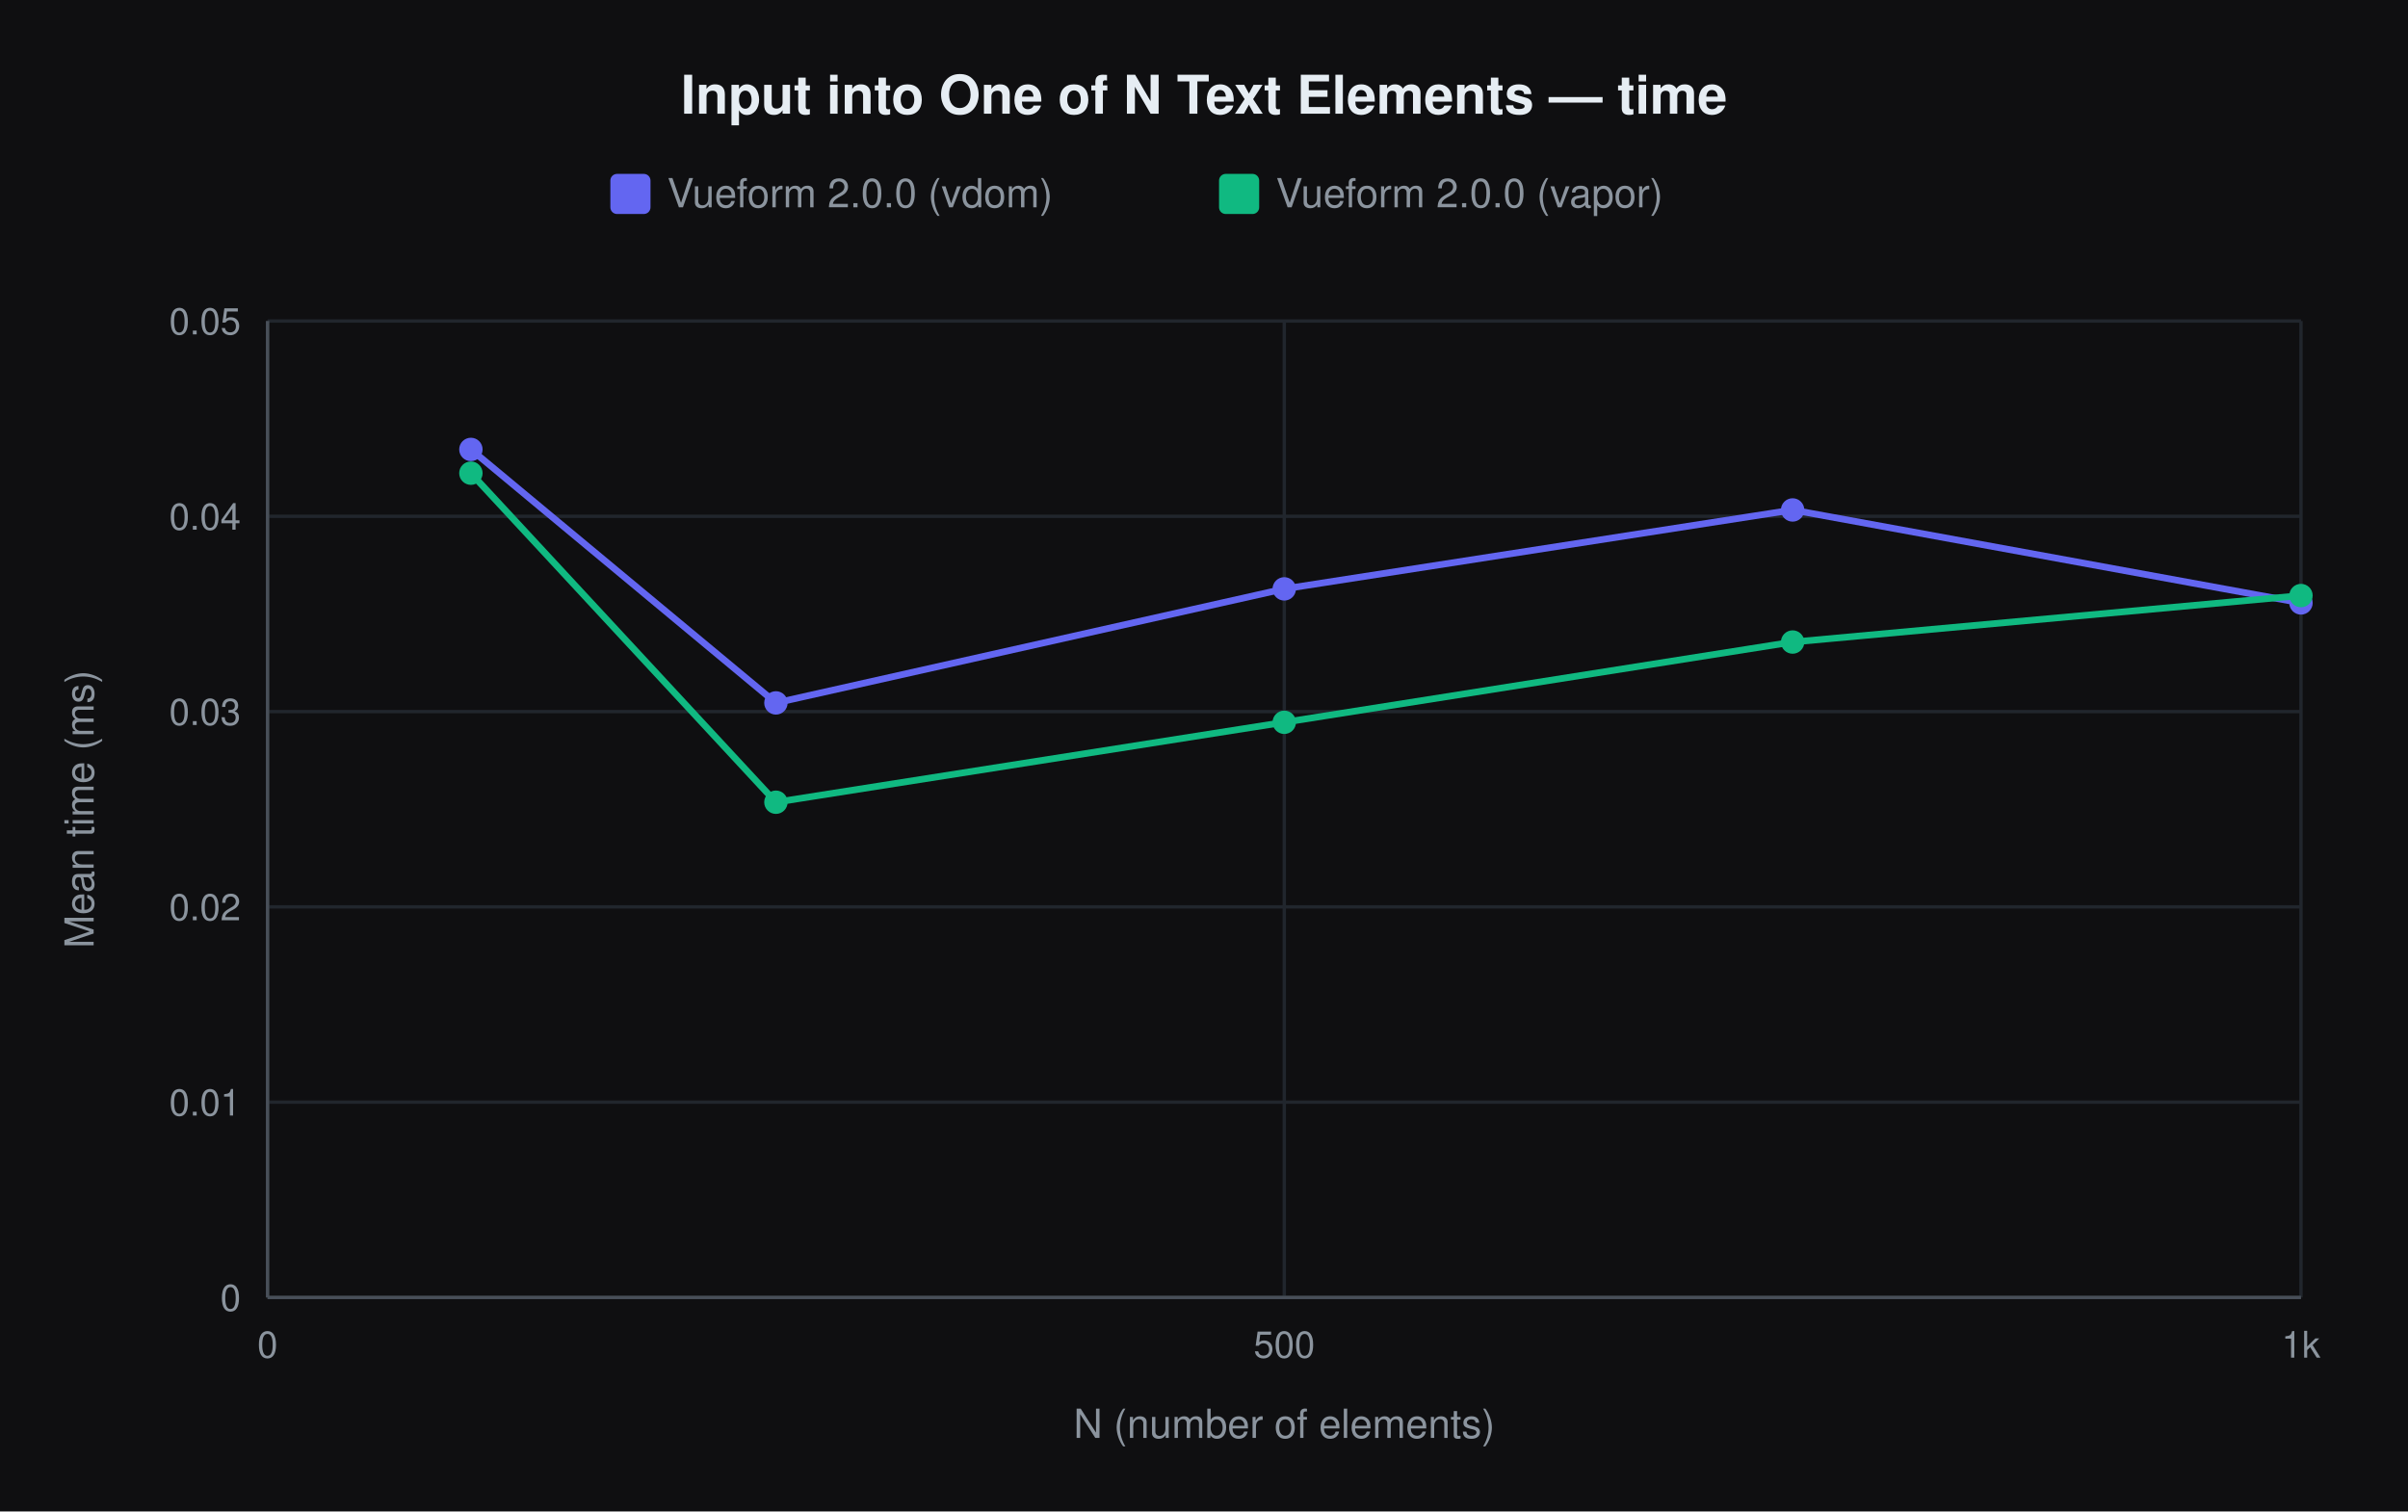
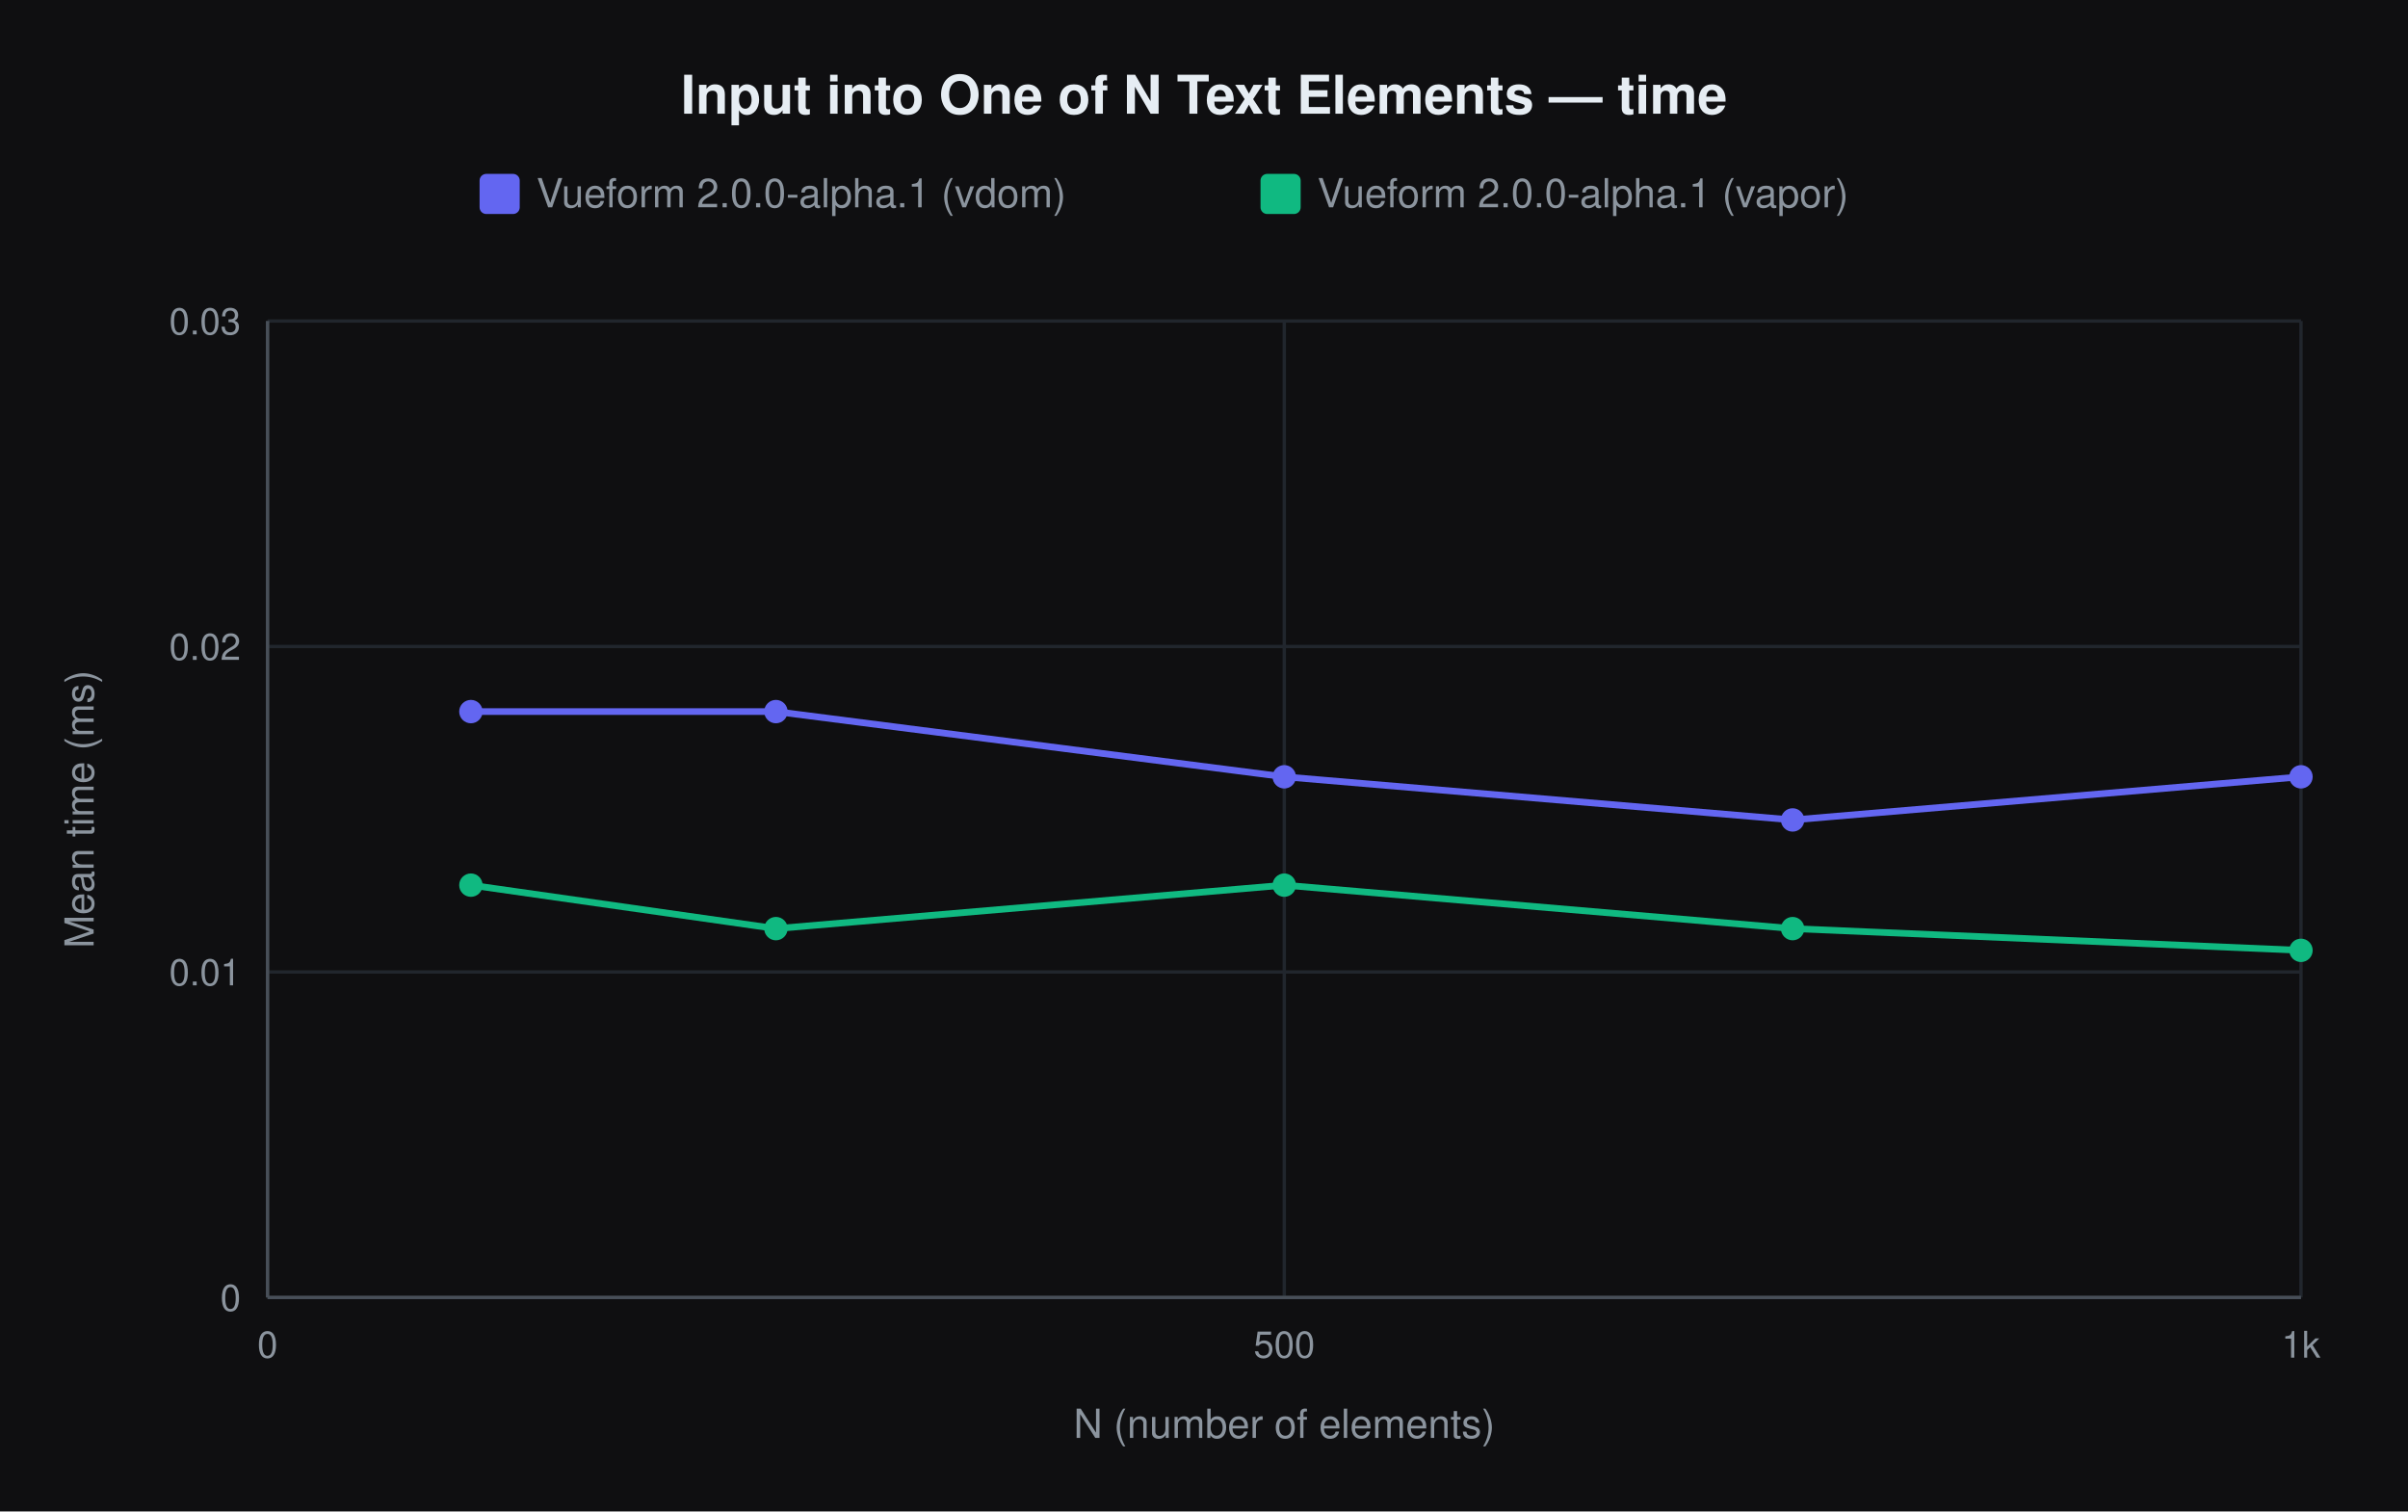
<svg xmlns="http://www.w3.org/2000/svg" width="720" height="452" viewBox="0 0 720 452" font-family="-apple-system, 'Segoe UI', Helvetica, Arial, sans-serif">
  <rect width="720" height="452" fill="#0f0f11" />
  <text x="360" y="34" font-size="16" font-weight="600" fill="#e6edf3" text-anchor="middle">Input into One of N Text Elements — time</text>
-   <rect x="182.5" y="52" width="12" height="12" rx="2" fill="#6366f1" />
-   <text x="199.5" y="62" font-size="12" fill="#8b949e">Vueform 2.0.0 (vdom)</text>
-   <rect x="364.5" y="52" width="12" height="12" rx="2" fill="#10b981" />
-   <text x="381.5" y="62" font-size="12" fill="#8b949e">Vueform 2.0.0 (vapor)</text>
+   <rect x="143.4" y="52" width="12" height="12" rx="2" fill="#6366f1" />
+   <text x="160.4" y="62" font-size="12" fill="#8b949e">Vueform 2.0.0-alpha.1 (vdom)</text>
+   <rect x="376.9" y="52" width="12" height="12" rx="2" fill="#10b981" />
+   <text x="393.9" y="62" font-size="12" fill="#8b949e">Vueform 2.0.0-alpha.1 (vapor)</text>
  <line x1="80" y1="388" x2="688" y2="388" stroke="#21262d" stroke-width="1" />
  <text x="72" y="392" font-size="11" fill="#8b949e" text-anchor="end">0</text>
-   <line x1="80" y1="329.6" x2="688" y2="329.6" stroke="#21262d" stroke-width="1" />
-   <text x="72" y="333.6" font-size="11" fill="#8b949e" text-anchor="end">0.01</text>
-   <line x1="80" y1="271.2" x2="688" y2="271.2" stroke="#21262d" stroke-width="1" />
-   <text x="72" y="275.2" font-size="11" fill="#8b949e" text-anchor="end">0.02</text>
-   <line x1="80" y1="212.8" x2="688" y2="212.8" stroke="#21262d" stroke-width="1" />
-   <text x="72" y="216.8" font-size="11" fill="#8b949e" text-anchor="end">0.03</text>
-   <line x1="80" y1="154.4" x2="688" y2="154.4" stroke="#21262d" stroke-width="1" />
-   <text x="72" y="158.4" font-size="11" fill="#8b949e" text-anchor="end">0.04</text>
+   <line x1="80" y1="290.667" x2="688" y2="290.667" stroke="#21262d" stroke-width="1" />
+   <text x="72" y="294.667" font-size="11" fill="#8b949e" text-anchor="end">0.01</text>
+   <line x1="80" y1="193.333" x2="688" y2="193.333" stroke="#21262d" stroke-width="1" />
+   <text x="72" y="197.333" font-size="11" fill="#8b949e" text-anchor="end">0.02</text>
  <line x1="80" y1="96" x2="688" y2="96" stroke="#21262d" stroke-width="1" />
-   <text x="72" y="100" font-size="11" fill="#8b949e" text-anchor="end">0.05</text>
+   <text x="72" y="100" font-size="11" fill="#8b949e" text-anchor="end">0.03</text>
  <line x1="80" y1="96" x2="80" y2="388" stroke="#21262d" stroke-width="1" />
  <text x="80" y="406" font-size="11" fill="#8b949e" text-anchor="middle">0</text>
  <line x1="384" y1="96" x2="384" y2="388" stroke="#21262d" stroke-width="1" />
  <text x="384" y="406" font-size="11" fill="#8b949e" text-anchor="middle">500</text>
  <line x1="688" y1="96" x2="688" y2="388" stroke="#21262d" stroke-width="1" />
  <text x="688" y="406" font-size="11" fill="#8b949e" text-anchor="middle">1k</text>
  <line x1="80" y1="388" x2="688" y2="388" stroke="#484f58" stroke-width="1" />
  <line x1="80" y1="96" x2="80" y2="388" stroke="#484f58" stroke-width="1" />
  <text x="384" y="430" font-size="12" fill="#8b949e" text-anchor="middle">N (number of elements)</text>
  <text x="28" y="242" font-size="12" fill="#8b949e" text-anchor="middle" transform="rotate(-90 28 242)">Mean time (ms)</text>
-   <polyline points="140.8,134.4 232.0,210.2 384.0,176.1 536.0,152.5 688.0,180.3" fill="none" stroke="#6366f1" stroke-width="2" />
-   <circle cx="140.8" cy="134.4" r="3.5" fill="#6366f1" />
-   <circle cx="232.0" cy="210.2" r="3.5" fill="#6366f1" />
-   <circle cx="384.0" cy="176.1" r="3.5" fill="#6366f1" />
-   <circle cx="536.0" cy="152.5" r="3.5" fill="#6366f1" />
-   <circle cx="688.0" cy="180.3" r="3.5" fill="#6366f1" />
-   <polyline points="140.8,141.5 232.0,239.9 384.0,216.0 536.0,192.0 688.0,178.1" fill="none" stroke="#10b981" stroke-width="2" />
-   <circle cx="140.8" cy="141.5" r="3.5" fill="#10b981" />
-   <circle cx="232.0" cy="239.9" r="3.5" fill="#10b981" />
-   <circle cx="384.0" cy="216.0" r="3.5" fill="#10b981" />
-   <circle cx="536.0" cy="192.0" r="3.5" fill="#10b981" />
-   <circle cx="688.0" cy="178.1" r="3.5" fill="#10b981" />
+   <polyline points="140.8,212.8 232.0,212.8 384.0,232.3 536.0,245.2 688.0,232.3" fill="none" stroke="#6366f1" stroke-width="2" />
+   <circle cx="140.8" cy="212.8" r="3.5" fill="#6366f1" />
+   <circle cx="232.0" cy="212.8" r="3.5" fill="#6366f1" />
+   <circle cx="384.0" cy="232.3" r="3.5" fill="#6366f1" />
+   <circle cx="536.0" cy="245.2" r="3.5" fill="#6366f1" />
+   <circle cx="688.0" cy="232.3" r="3.5" fill="#6366f1" />
+   <polyline points="140.8,264.7 232.0,277.7 384.0,264.7 536.0,277.7 688.0,284.2" fill="none" stroke="#10b981" stroke-width="2" />
+   <circle cx="140.8" cy="264.7" r="3.5" fill="#10b981" />
+   <circle cx="232.0" cy="277.7" r="3.5" fill="#10b981" />
+   <circle cx="384.0" cy="264.7" r="3.5" fill="#10b981" />
+   <circle cx="536.0" cy="277.7" r="3.5" fill="#10b981" />
+   <circle cx="688.0" cy="284.2" r="3.5" fill="#10b981" />
</svg>
